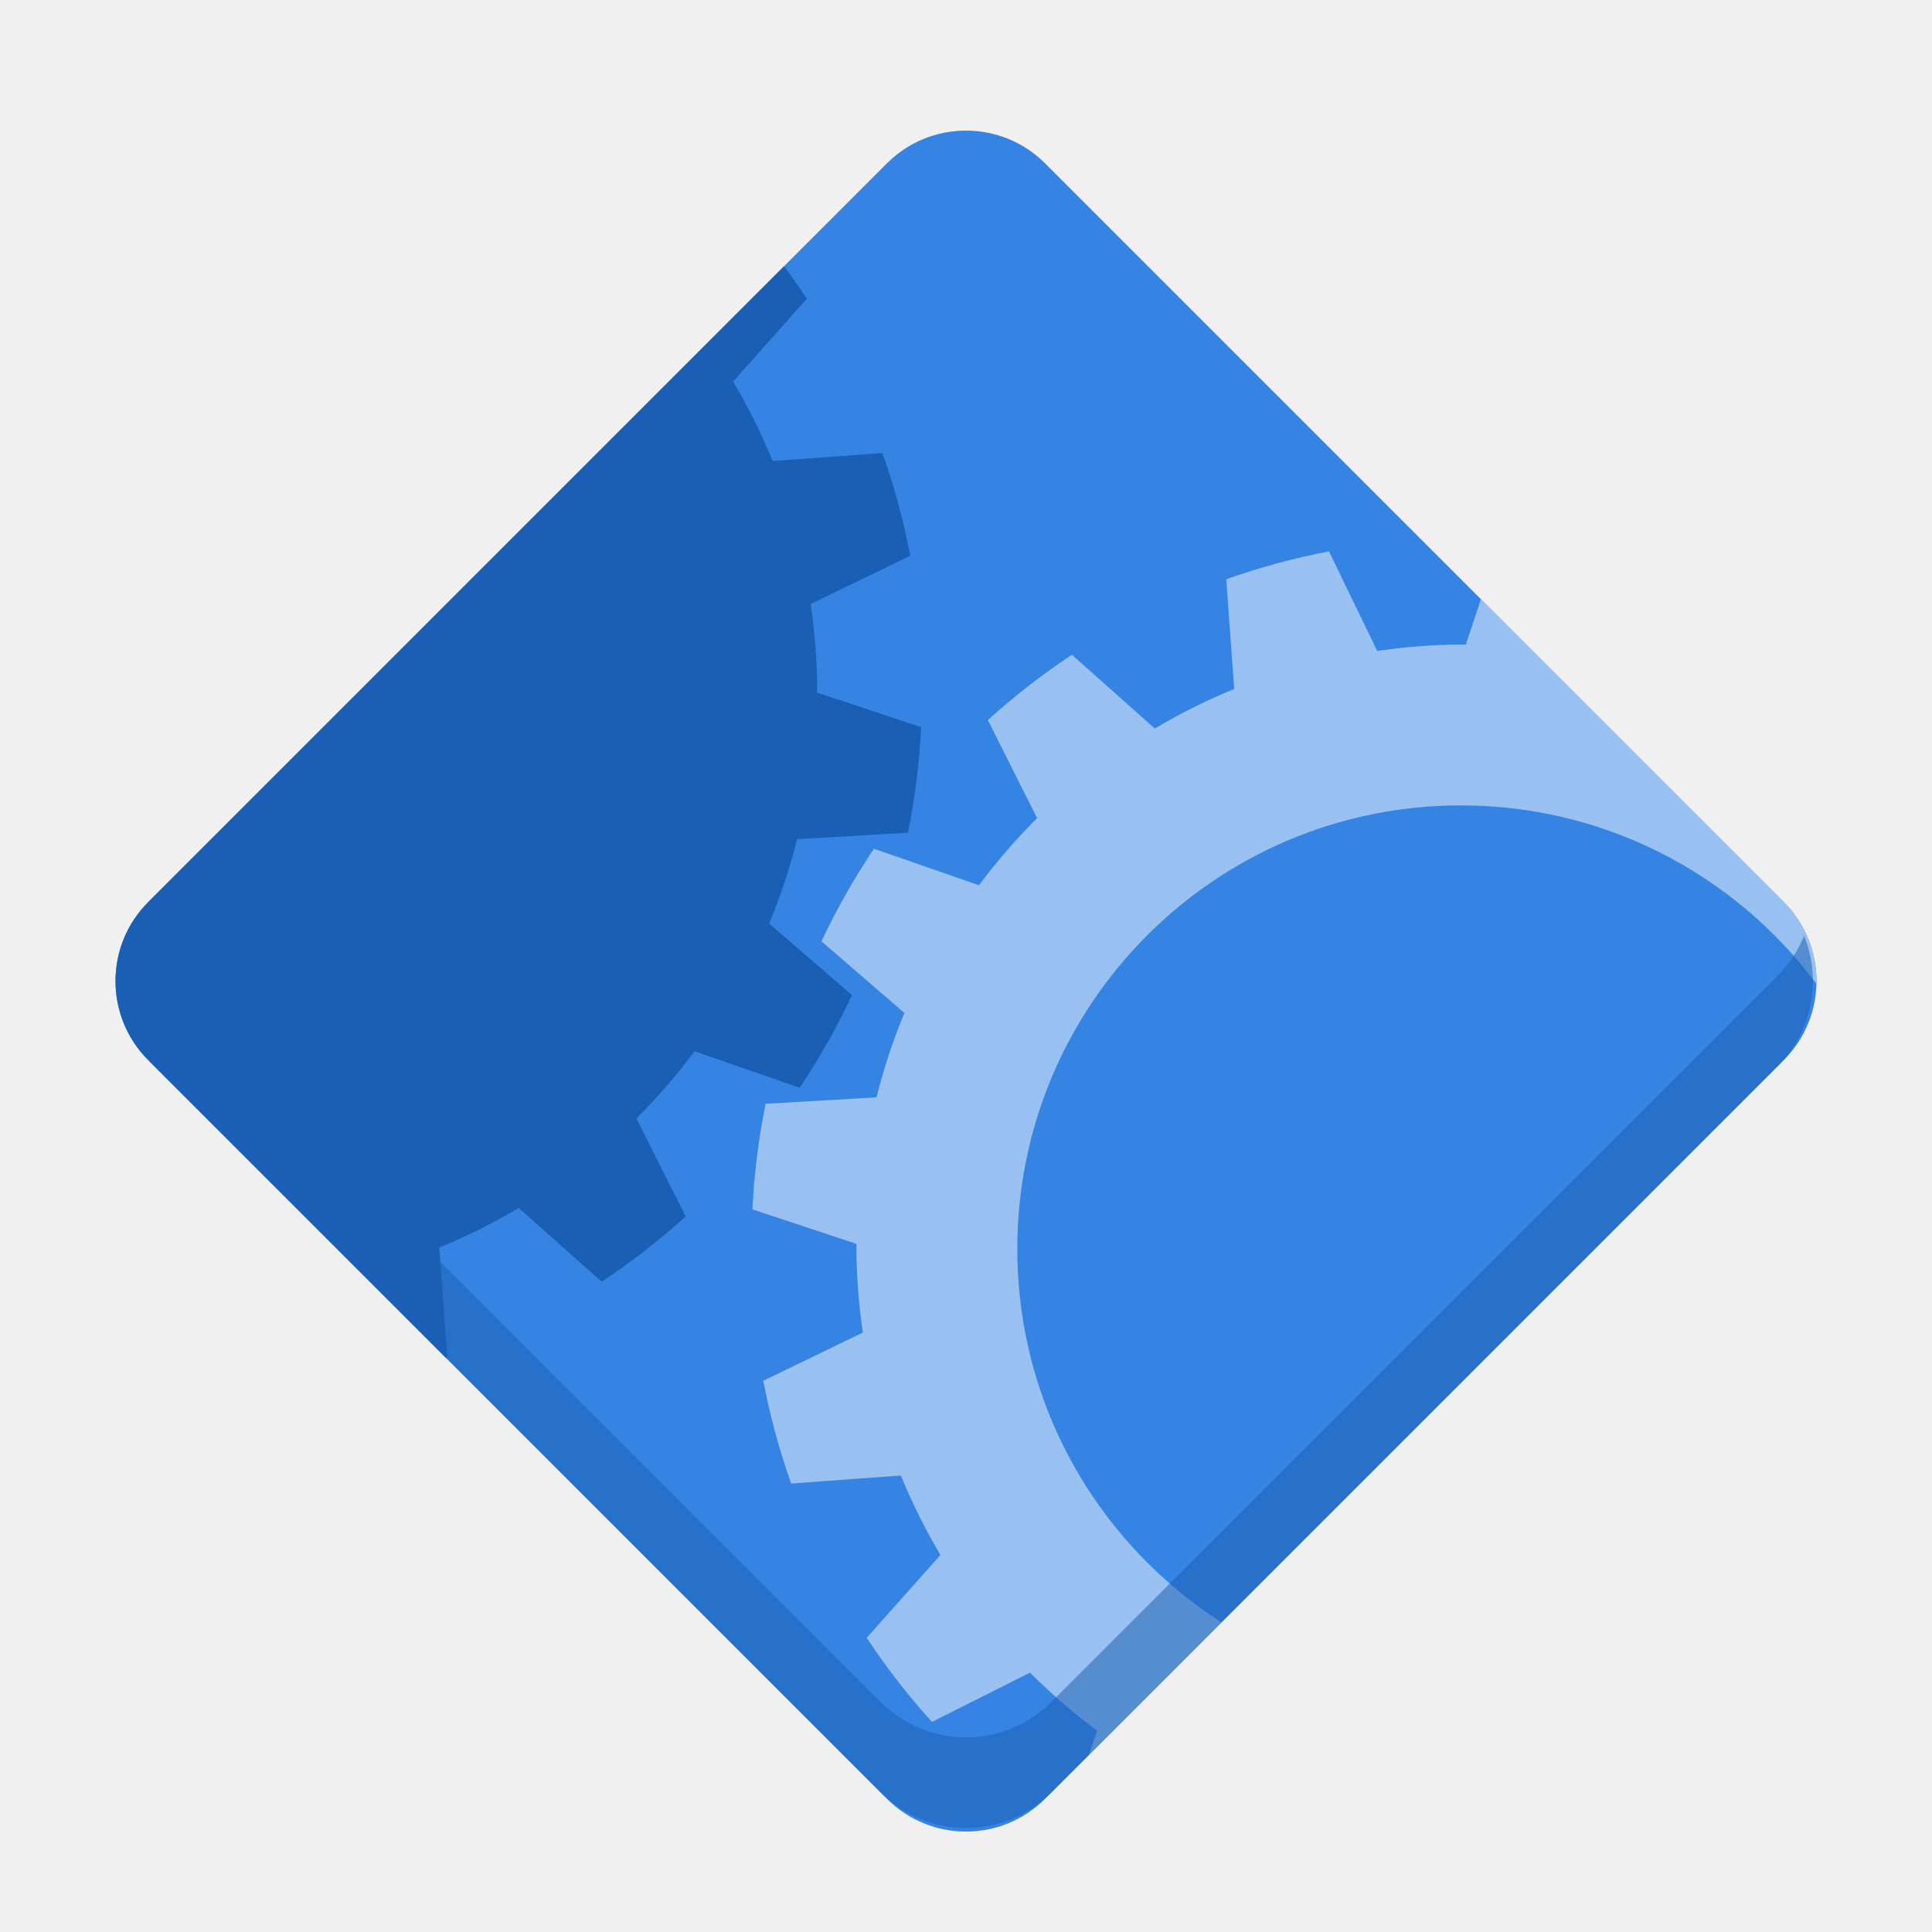
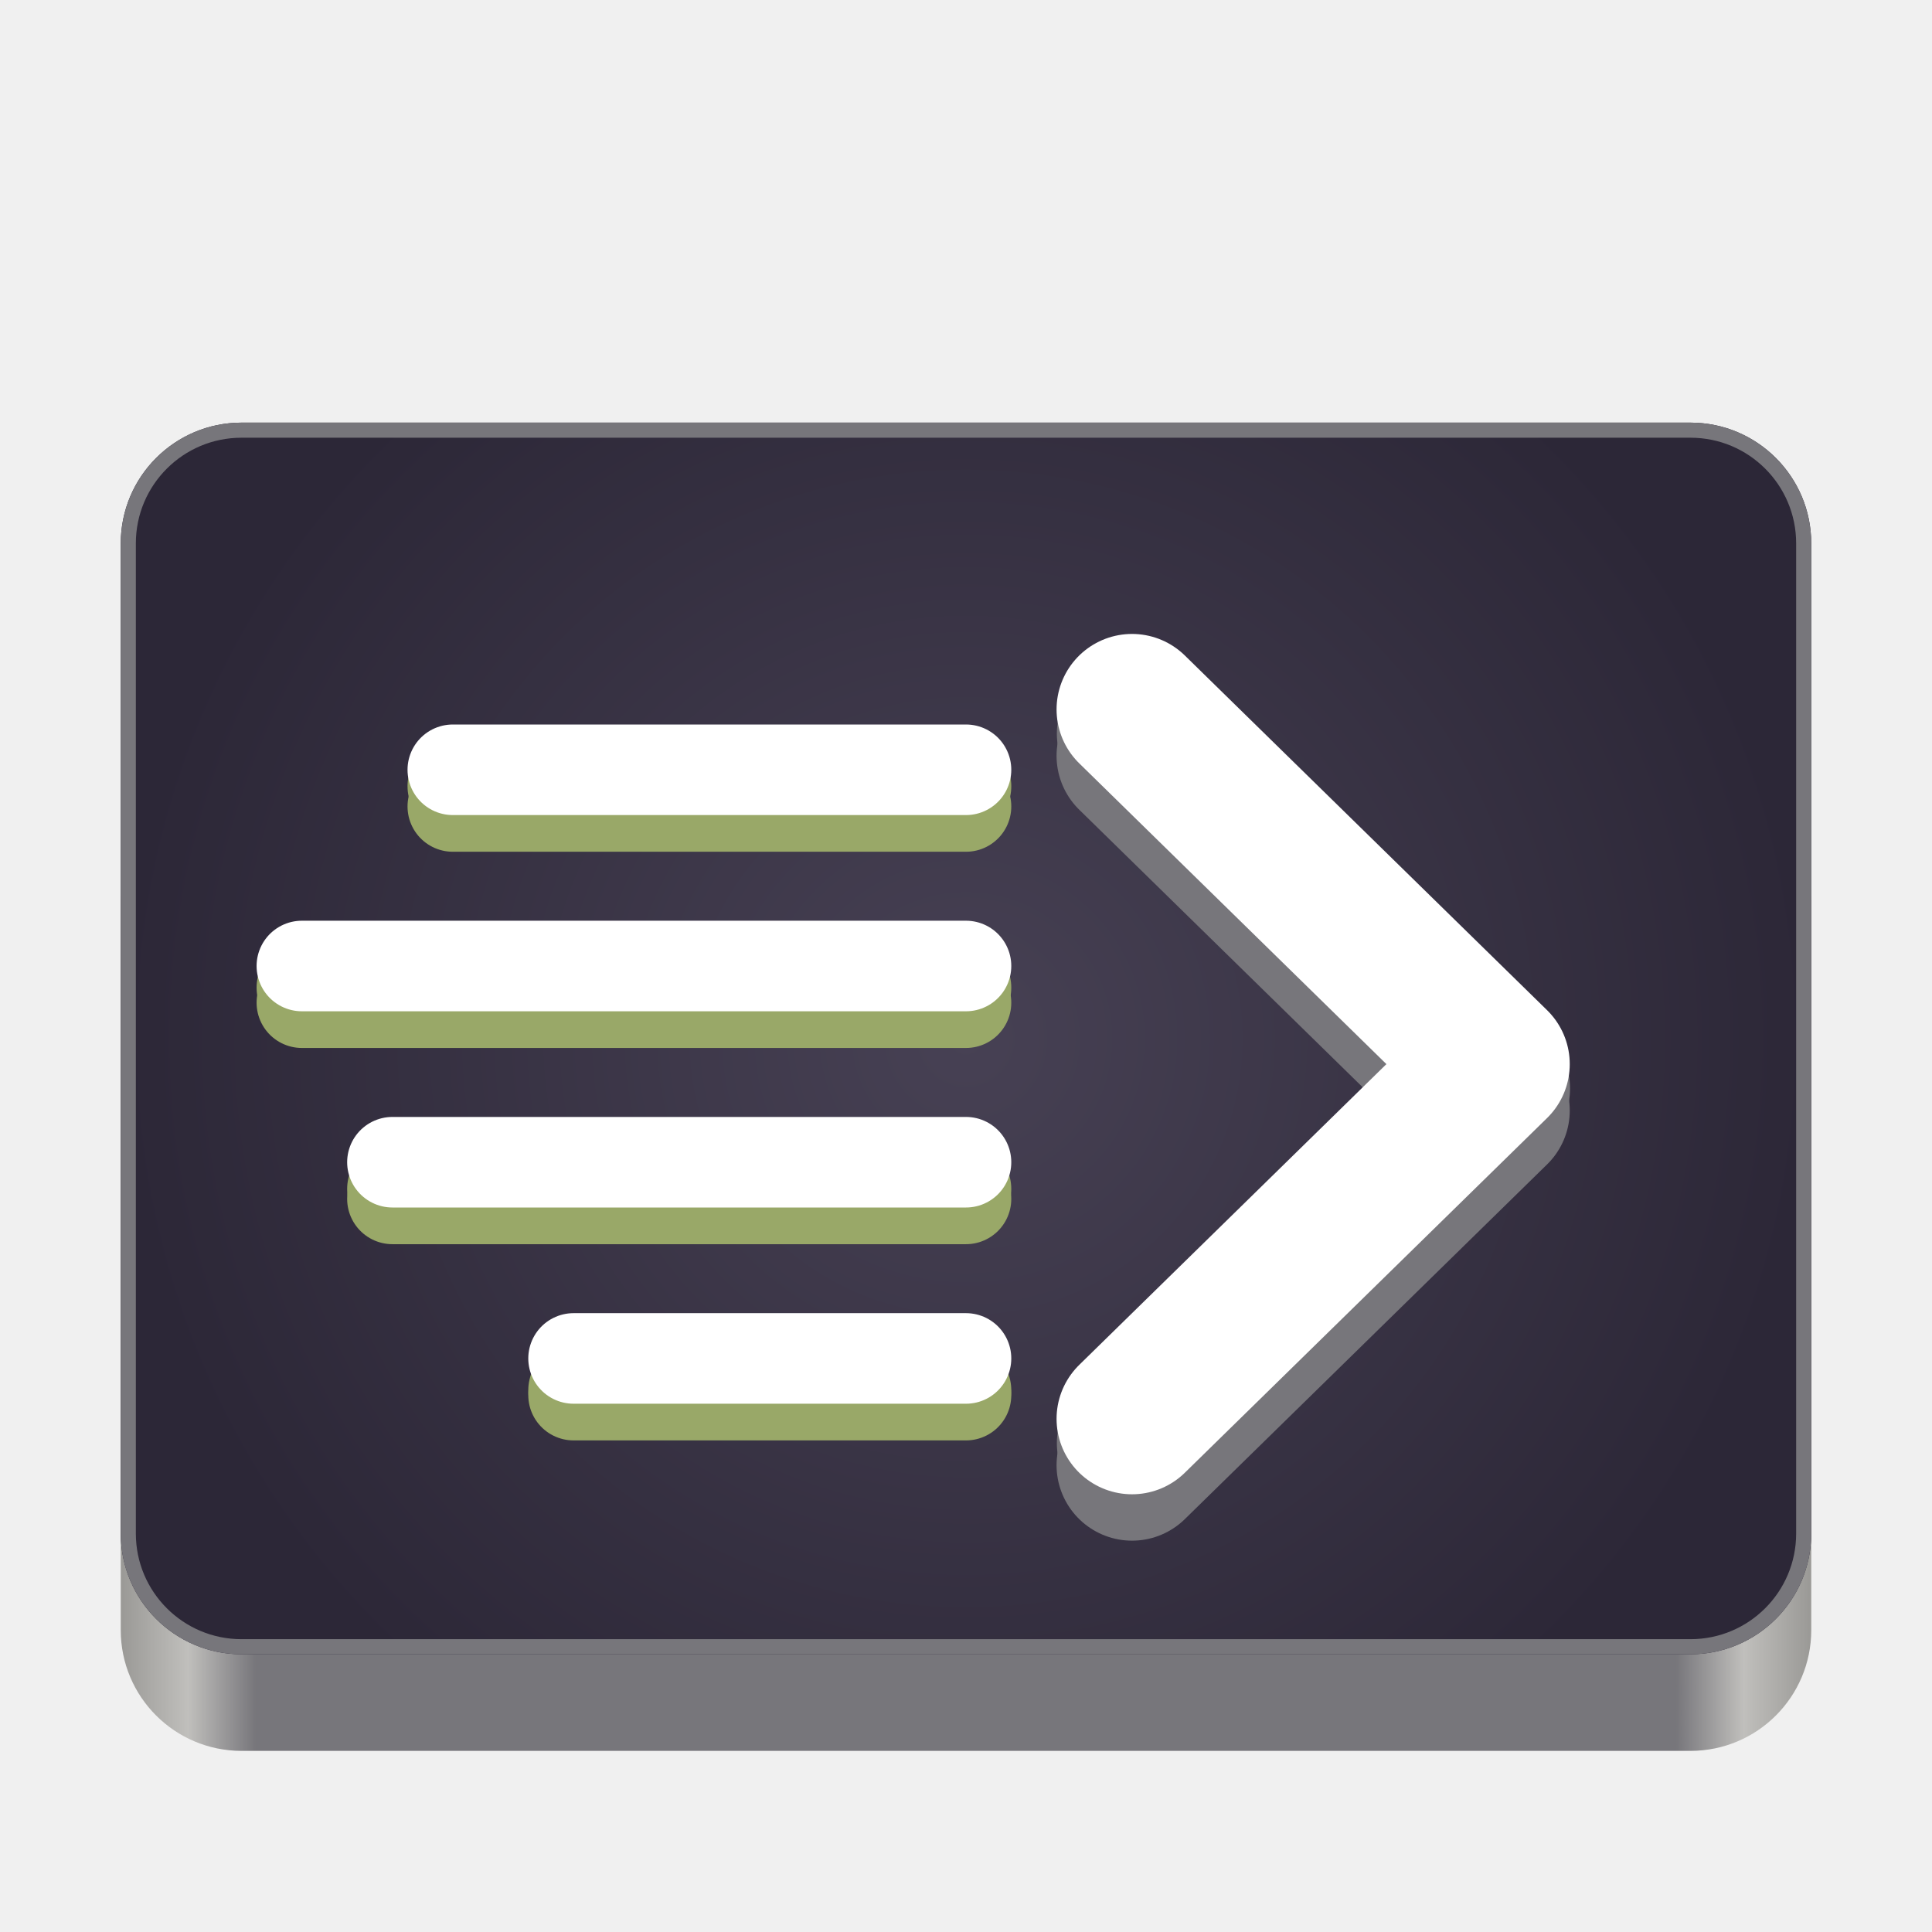
- <svg xmlns="http://www.w3.org/2000/svg" width="33.75mm" height="33.75mm" viewBox="0 0 33.75 33.75" version="1.1" id="svg974">
-   <defs id="defs968">
-     <clipPath clipPathUnits="userSpaceOnUse" id="clipPath18689">
-       <rect clip-path="none" transform="rotate(45)" ry="32" rx="32" y="123.999" x="486.037" height="362.943" width="362.943" id="rect18691" style="display:inline;opacity:1;vector-effect:none;fill:#4a86cf;fill-opacity:1;stroke:none;stroke-width:26.067;stroke-linecap:butt;stroke-linejoin:miter;stroke-miterlimit:4;stroke-dasharray:none;stroke-dashoffset:0;stroke-opacity:1;marker:none;marker-start:none;marker-mid:none;marker-end:none;paint-order:normal;enable-background:new" />
-     </clipPath>
-     <clipPath clipPathUnits="userSpaceOnUse" id="clipPath18689-3">
-       <rect clip-path="none" transform="rotate(45)" ry="32" rx="32" y="123.999" x="486.037" height="362.943" width="362.943" id="rect18691-6" style="display:inline;opacity:1;vector-effect:none;fill:#4a86cf;fill-opacity:1;stroke:none;stroke-width:26.067;stroke-linecap:butt;stroke-linejoin:miter;stroke-miterlimit:4;stroke-dasharray:none;stroke-dashoffset:0;stroke-opacity:1;marker:none;marker-start:none;marker-mid:none;marker-end:none;paint-order:normal;enable-background:new" />
-     </clipPath>
+ <svg xmlns="http://www.w3.org/2000/svg" viewBox="0 0 128 128" width="128" height="128">
+   <defs>
+     <linearGradient id="base" x1="8" y1="0" x2="120" y2="0" gradientUnits="userSpaceOnUse">
+       <stop offset="0" stop-color="#9a9996" />
+       <stop offset="0.04" stop-color="#c0bfbc" />
+       <stop offset="0.08" stop-color="#77767b" />
+       <stop offset="0.92" stop-color="#77767b" />
+       <stop offset="0.96" stop-color="#c0bfbc" />
+       <stop offset="1" stop-color="#9a9996" />
+     </linearGradient>
+     <radialGradient id="face" cx="64" cy="68.8" r="56" gradientUnits="userSpaceOnUse">
+       <stop offset="0" stop-color="#474154" />
+       <stop offset="1" stop-color="#2c2737" />
+     </radialGradient>
+     <linearGradient gradientUnits="userSpaceOnUse" x1="47" y1="51" x2="47" y2="51" id="gradient-0" spreadMethod="pad">
+       <stop offset="0" style="stop-color: #bada55" />
+       <stop offset="1" style="stop-color: rgb(119, 118, 123);" />
+     </linearGradient>
+     <linearGradient gradientUnits="userSpaceOnUse" x1="42" y1="64" x2="42" y2="64" id="gradient-1">
+       <stop offset="0" style="stop-color: #bada55" />
+       <stop offset="1" style="stop-color: rgb(119, 118, 123);" />
+     </linearGradient>
+     <linearGradient gradientUnits="userSpaceOnUse" x1="45" y1="77" x2="45" y2="77" id="gradient-2">
+       <stop offset="0" style="stop-color: #bada55" />
+       <stop offset="1" style="stop-color: rgb(119, 118, 123);" />
+     </linearGradient>
+     <linearGradient gradientUnits="userSpaceOnUse" x1="51" y1="90" x2="51" y2="90" id="gradient-3">
+       <stop offset="0" style="stop-color: #bada55" />
+       <stop offset="1" style="stop-color: rgb(119, 118, 123);" />
+     </linearGradient>
+     <linearGradient gradientUnits="userSpaceOnUse" x1="42" y1="64" x2="42" y2="64" id="gradient-4">
+       <stop offset="0" style="stop-color: #bada55" />
+       <stop offset="1" style="stop-color: rgb(119, 118, 123);" />
+     </linearGradient>
+     <linearGradient gradientUnits="userSpaceOnUse" x1="47" y1="51" x2="47" y2="51" id="gradient-5" spreadMethod="pad">
+       <stop offset="0" style="stop-color: #bada55" />
+       <stop offset="1" style="stop-color: rgb(119, 118, 123);" />
+     </linearGradient>
+     <linearGradient gradientUnits="userSpaceOnUse" x1="45" y1="77" x2="45" y2="77" id="gradient-6">
+       <stop offset="0" style="stop-color: #bada55" />
+       <stop offset="1" style="stop-color: rgb(119, 118, 123);" />
+     </linearGradient>
+     <linearGradient gradientUnits="userSpaceOnUse" x1="51" y1="90" x2="51" y2="90" id="gradient-7">
+       <stop offset="0" style="stop-color: #bada55" />
+       <stop offset="1" style="stop-color: rgb(119, 118, 123);" />
+     </linearGradient>
  </defs>
-   <g id="layer1" transform="translate(-61.81982,-103.944)">
-     <g transform="matrix(0.2636723,0,0,0.2636723,61.81982,-529.397)" style="display:inline;stroke-width:0.25;enable-background:new" id="g1836">
-       <g transform="matrix(0.25,0,0,0.25,0,2295)" id="g18818" style="stroke-width:0.25">
-         <g style="stroke-width:0.27" transform="matrix(0.9260519,0,0,0.9260519,18.93073,50.87633)" id="g18590">
-           <g style="stroke-width:0.27" id="g18681" clip-path="url(#clipPath18689-3)">
-             <rect style="opacity:1;vector-effect:none;fill:#3584e4;fill-opacity:1;stroke:none;stroke-width:8.221;stroke-linecap:butt;stroke-linejoin:miter;stroke-miterlimit:4;stroke-dasharray:none;stroke-dashoffset:0;stroke-opacity:1;marker:none;marker-start:none;marker-mid:none;marker-end:none;paint-order:normal" id="rect18571" width="424" height="424" x="458.337" y="90.642" rx="10.092" ry="10.092" transform="matrix(0.6052817,0.6052817,-0.6052817,0.6052817,33.44063,99.07363)" clip-path="none" />
-             <circle style="opacity:1;vector-effect:none;fill:#f66151;fill-opacity:1;stroke:none;stroke-width:7.037;stroke-linecap:butt;stroke-linejoin:miter;stroke-miterlimit:4;stroke-dasharray:none;stroke-dashoffset:0;stroke-opacity:1;marker:none;marker-start:none;marker-mid:none;marker-end:none;paint-order:normal" id="path18706" cx="0" cy="0" r="0" transform="translate(0,-212)" />
-             <circle style="opacity:1;vector-effect:none;fill:#f66151;fill-opacity:1;stroke:none;stroke-width:7.037;stroke-linecap:butt;stroke-linejoin:miter;stroke-miterlimit:4;stroke-dasharray:none;stroke-dashoffset:0;stroke-opacity:1;marker:none;marker-start:none;marker-mid:none;marker-end:none;paint-order:normal" id="path18708" cx="0" cy="0" r="0" transform="translate(0,-212)" />
-             <path style="display:inline;opacity:1;vector-effect:none;fill:#98c1f1;fill-opacity:1;stroke:none;stroke-width:7.037;stroke-linecap:butt;stroke-linejoin:miter;stroke-miterlimit:4;stroke-dasharray:none;stroke-dashoffset:0;stroke-opacity:1;marker:none;marker-start:none;marker-mid:none;marker-end:none;paint-order:normal;enable-background:new" d="m 408.92,561.918 -9.886,29.829 a 172.971,172.971 0 0 0 -1.427,-0.071 172.971,172.971 0 0 0 -23.929,1.852 l -13.801,-28.501 a 203.293,203.293 0 0 0 -29.401,7.972 l 2.286,31.405 a 172.971,172.971 0 0 0 -22.732,11.319 l -23.718,-21.103 a 203.293,203.293 0 0 0 -24.059,18.674 l 14.099,28.073 a 172.971,172.971 0 0 0 -16.636,19.211 l -30.058,-10.448 a 203.293,203.293 0 0 0 -15.017,26.488 l 23.73,20.507 a 172.971,172.971 0 0 0 -7.985,24.143 l -31.73,1.849 a 203.293,203.293 0 0 0 -3.778,30.217 l 29.829,9.886 a 172.971,172.971 0 0 0 -0.071,1.427 172.971,172.971 0 0 0 1.852,23.929 l -28.501,13.801 a 203.293,203.293 0 0 0 7.972,29.401 l 31.405,-2.286 a 172.971,172.971 0 0 0 11.319,22.732 l -21.103,23.718 a 203.293,203.293 0 0 0 18.674,24.059 l 28.073,-14.099 a 172.971,172.971 0 0 0 19.211,16.636 l -10.448,30.058 a 203.293,203.293 0 0 0 26.488,15.017 l 20.507,-23.73 a 172.971,172.971 0 0 0 24.143,7.985 l 1.849,31.73 a 203.293,203.293 0 0 0 30.217,3.778 l 9.886,-29.829 a 172.971,172.971 0 0 0 1.427,0.071 172.971,172.971 0 0 0 23.929,-1.852 l 13.801,28.501 a 203.293,203.293 0 0 0 29.401,-7.972 l -2.286,-31.405 a 172.971,172.971 0 0 0 22.732,-11.319 l 23.718,21.103 A 203.293,203.293 0 0 0 532.96,916 l -14.099,-28.073 a 172.971,172.971 0 0 0 16.636,-19.211 l 30.058,10.448 a 203.293,203.293 0 0 0 15.017,-26.488 l -23.73,-20.507 a 172.971,172.971 0 0 0 7.985,-24.143 l 31.73,-1.849 a 203.293,203.293 0 0 0 3.778,-30.217 l -29.829,-9.886 a 172.971,172.971 0 0 0 0.071,-1.427 172.971,172.971 0 0 0 -1.852,-23.929 l 28.501,-13.801 a 203.293,203.293 0 0 0 -7.972,-29.401 l -31.405,2.286 a 172.971,172.971 0 0 0 -11.319,-22.732 l 21.103,-23.718 a 203.293,203.293 0 0 0 -18.674,-24.059 l -28.073,14.099 a 172.971,172.971 0 0 0 -19.211,-16.636 l 10.448,-30.058 A 203.293,203.293 0 0 0 485.636,581.681 l -20.507,23.73 a 172.971,172.971 0 0 0 -24.143,-7.985 l -1.849,-31.73 a 203.293,203.293 0 0 0 -30.217,-3.778 z M 397.607,637.722 A 126.926,126.926 0 0 1 524.532,764.647 126.926,126.926 0 0 1 397.607,891.572 126.926,126.926 0 0 1 270.682,764.647 126.926,126.926 0 0 1 397.607,637.722 Z" id="path18717-4" />
-             <path id="path18758" d="m 51.748,401.284 -9.886,29.829 c -0.476,-0.026 -0.951,-0.05 -1.427,-0.071 -8.01,0.062 -16.005,0.681 -23.929,1.852 L 2.706,404.392 c -9.986,1.918 -19.814,4.583 -29.401,7.972 l 2.286,31.405 c -7.844,3.211 -15.442,6.994 -22.732,11.319 l -23.718,-21.103 c -8.475,5.614 -16.518,11.857 -24.059,18.674 l 14.099,28.073 c -6.009,5.987 -11.569,12.408 -16.636,19.211 l -30.058,-10.448 c -5.661,8.442 -10.68,17.296 -15.017,26.488 l 23.73,20.507 c -3.25,7.841 -5.919,15.91 -7.985,24.143 l -31.73,1.849 c -2.013,9.964 -3.276,20.064 -3.778,30.217 l 29.829,9.886 c -0.026,0.476 -0.05,0.951 -0.071,1.427 0.062,8.01 0.681,16.005 1.852,23.929 l -28.501,13.801 c 1.918,9.986 4.583,19.814 7.972,29.401 l 31.405,-2.286 c 3.211,7.844 6.994,15.442 11.319,22.732 l -21.103,23.718 c 5.614,8.475 11.857,16.518 18.674,24.059 l 28.073,-14.099 c 5.987,6.009 12.408,11.569 19.211,16.636 l -10.448,30.058 c 8.442,5.661 17.296,10.68 26.488,15.017 l 20.507,-23.73 c 7.841,3.25 15.91,5.919 24.143,7.985 l 1.849,31.73 c 9.964,2.013 20.064,3.276 30.217,3.778 l 9.886,-29.829 c 0.476,0.026 0.951,0.05 1.427,0.071 8.01,-0.062 16.005,-0.681 23.929,-1.852 l 13.801,28.501 c 9.986,-1.918 19.814,-4.583 29.401,-7.972 l -2.286,-31.405 c 7.844,-3.211 15.442,-6.994 22.732,-11.319 l 23.718,21.103 c 8.475,-5.614 16.518,-11.857 24.059,-18.674 l -14.099,-28.073 c 6.009,-5.987 11.569,-12.408 16.636,-19.211 l 30.058,10.448 c 5.661,-8.442 10.68,-17.296 15.017,-26.488 l -23.73,-20.507 c 3.25,-7.841 5.919,-15.91 7.985,-24.143 l 31.73,-1.849 c 2.013,-9.964 3.276,-20.064 3.778,-30.217 l -29.829,-9.886 c 0.026,-0.476 0.05,-0.951 0.071,-1.427 -0.062,-8.01 -0.681,-16.005 -1.852,-23.929 l 28.501,-13.801 c -1.918,-9.986 -4.583,-19.814 -7.972,-29.401 l -31.405,2.286 c -3.211,-7.844 -6.994,-15.442 -11.319,-22.732 l 21.103,-23.718 c -5.614,-8.475 -11.857,-16.518 -18.674,-24.059 l -28.073,14.099 c -5.987,-6.009 -12.408,-11.569 -19.211,-16.636 l 10.448,-30.058 c -8.442,-5.661 -17.296,-10.68 -26.488,-15.017 l -20.507,23.73 c -7.841,-3.25 -15.91,-5.919 -24.143,-7.985 l -1.849,-31.73 c -9.964,-2.013 -20.064,-3.276 -30.217,-3.778 z" style="display:inline;opacity:1;vector-effect:none;fill:#1a5fb4;fill-opacity:1;stroke:none;stroke-width:7.037;stroke-linecap:butt;stroke-linejoin:miter;stroke-miterlimit:4;stroke-dasharray:none;stroke-dashoffset:0;stroke-opacity:1;marker:none;marker-start:none;marker-mid:none;marker-end:none;paint-order:normal;enable-background:new" />
-           </g>
-         </g>
-         <path style="display:inline;opacity:0.534;vector-effect:none;fill:#1a5fb4;fill-opacity:1;stroke:none;stroke-width:1.629;stroke-linecap:butt;stroke-linejoin:miter;stroke-miterlimit:4;stroke-dasharray:none;stroke-dashoffset:0;stroke-opacity:1;marker:none;marker-start:none;marker-mid:none;marker-end:none;paint-order:normal;enable-background:new" clip-path="none" d="m 8.477,2676 c -1.171,2.887 -0.583,6.308 1.766,8.656 l 48.102,48.102 c 3.134,3.134 8.179,3.134 11.312,0 l 48.102,-48.102 c 2.348,-2.348 2.937,-5.77 1.766,-8.656 -0.392,0.966 -0.98,1.871 -1.766,2.656 l -48.102,48.102 c -3.134,3.134 -8.179,3.134 -11.312,0 L 10.242,2678.656 C 9.457,2677.871 8.868,2676.965 8.477,2676 Z" transform="matrix(4,0,0,4,0,-10028)" id="rect18571-6" />
-       </g>
-       <rect y="2402" x="-1.5000001e-06" height="128" width="128" id="rect9125-7-2" style="display:inline;opacity:1;vector-effect:none;fill:none;fill-opacity:1;stroke:none;stroke-width:1.25;stroke-linecap:butt;stroke-linejoin:miter;stroke-miterlimit:4;stroke-dasharray:none;stroke-dashoffset:0;stroke-opacity:1;marker:none;marker-start:none;marker-mid:none;marker-end:none;paint-order:normal;enable-background:new" />
-     </g>
+   <rect x="8" y="52" width="112" height="64" rx="8" fill="url(#base)" />
+   <rect x="8" y="28" width="112" height="81.6" rx="8" fill="url(#face)" />
+   <rect x="8.5" y="28.5" width="111" height="80.6" rx="7.5" fill="none" style="stroke: rgb(119, 118, 123);" />
+   <path d="M 75 50.073 L 99 73.573 L 75 97.073" fill="none" stroke-width="10" stroke-linecap="round" stroke-linejoin="round" style="stroke-width: 10; stroke: rgb(119, 118, 123);">
+     </path>
+   <path d="M 75.02 48.612 L 99.02 72.112 L 75.02 95.612" fill="none" stroke-width="10" stroke-linecap="round" stroke-linejoin="round" style="stroke-width: 10; stroke: rgb(119, 118, 123);" />
+   <path d="M 75 47 L 99 70.5 L 75 94" fill="none" stroke="#fff" stroke-width="10" stroke-linecap="round" stroke-linejoin="round" />
+   <g stroke="url(#gradient-1)" stroke-width="6" stroke-linecap="round" fill="none" transform="matrix(1, 0, 0, 1.026144, 0, -0.241505)" style="">
+     <path d="M30 51H64" style="stroke: url(&quot;#gradient-0&quot;);" />
+     <path d="M20 64H64" style="" />
+     <path d="M26 77H64" style="stroke: url(&quot;#gradient-2&quot;);" />
+     <path d="M38 90H64" style="stroke: url(&quot;#gradient-3&quot;);" />
+   </g>
+   <g stroke="url(#gradient-4)" stroke-width="6" stroke-linecap="round" fill="none" transform="matrix(1, 0, 0, 1, 0, 2.430347)">
+     <path d="M30 51H64" style="stroke: url(&quot;#gradient-5&quot;);" />
+     <path d="M20 64H64" style="" />
+     <path d="M26 77H64" style="stroke: url(&quot;#gradient-6&quot;);" />
+     <path d="M38 90H64" style="stroke: url(&quot;#gradient-7&quot;);" />
+   </g>
+   <g stroke="url(#gradient-4)" stroke-width="6" stroke-linecap="round" fill="none">
+     <path d="M30 51H64" style="stroke: rgb(255, 255, 255);" />
+     <path d="M20 64H64" style="stroke: rgb(255, 255, 255);" />
+     <path d="M26 77H64" style="stroke: rgb(255, 255, 255);" />
+     <path d="M38 90H64" style="stroke: rgb(255, 255, 255);" />
  </g>
</svg>
